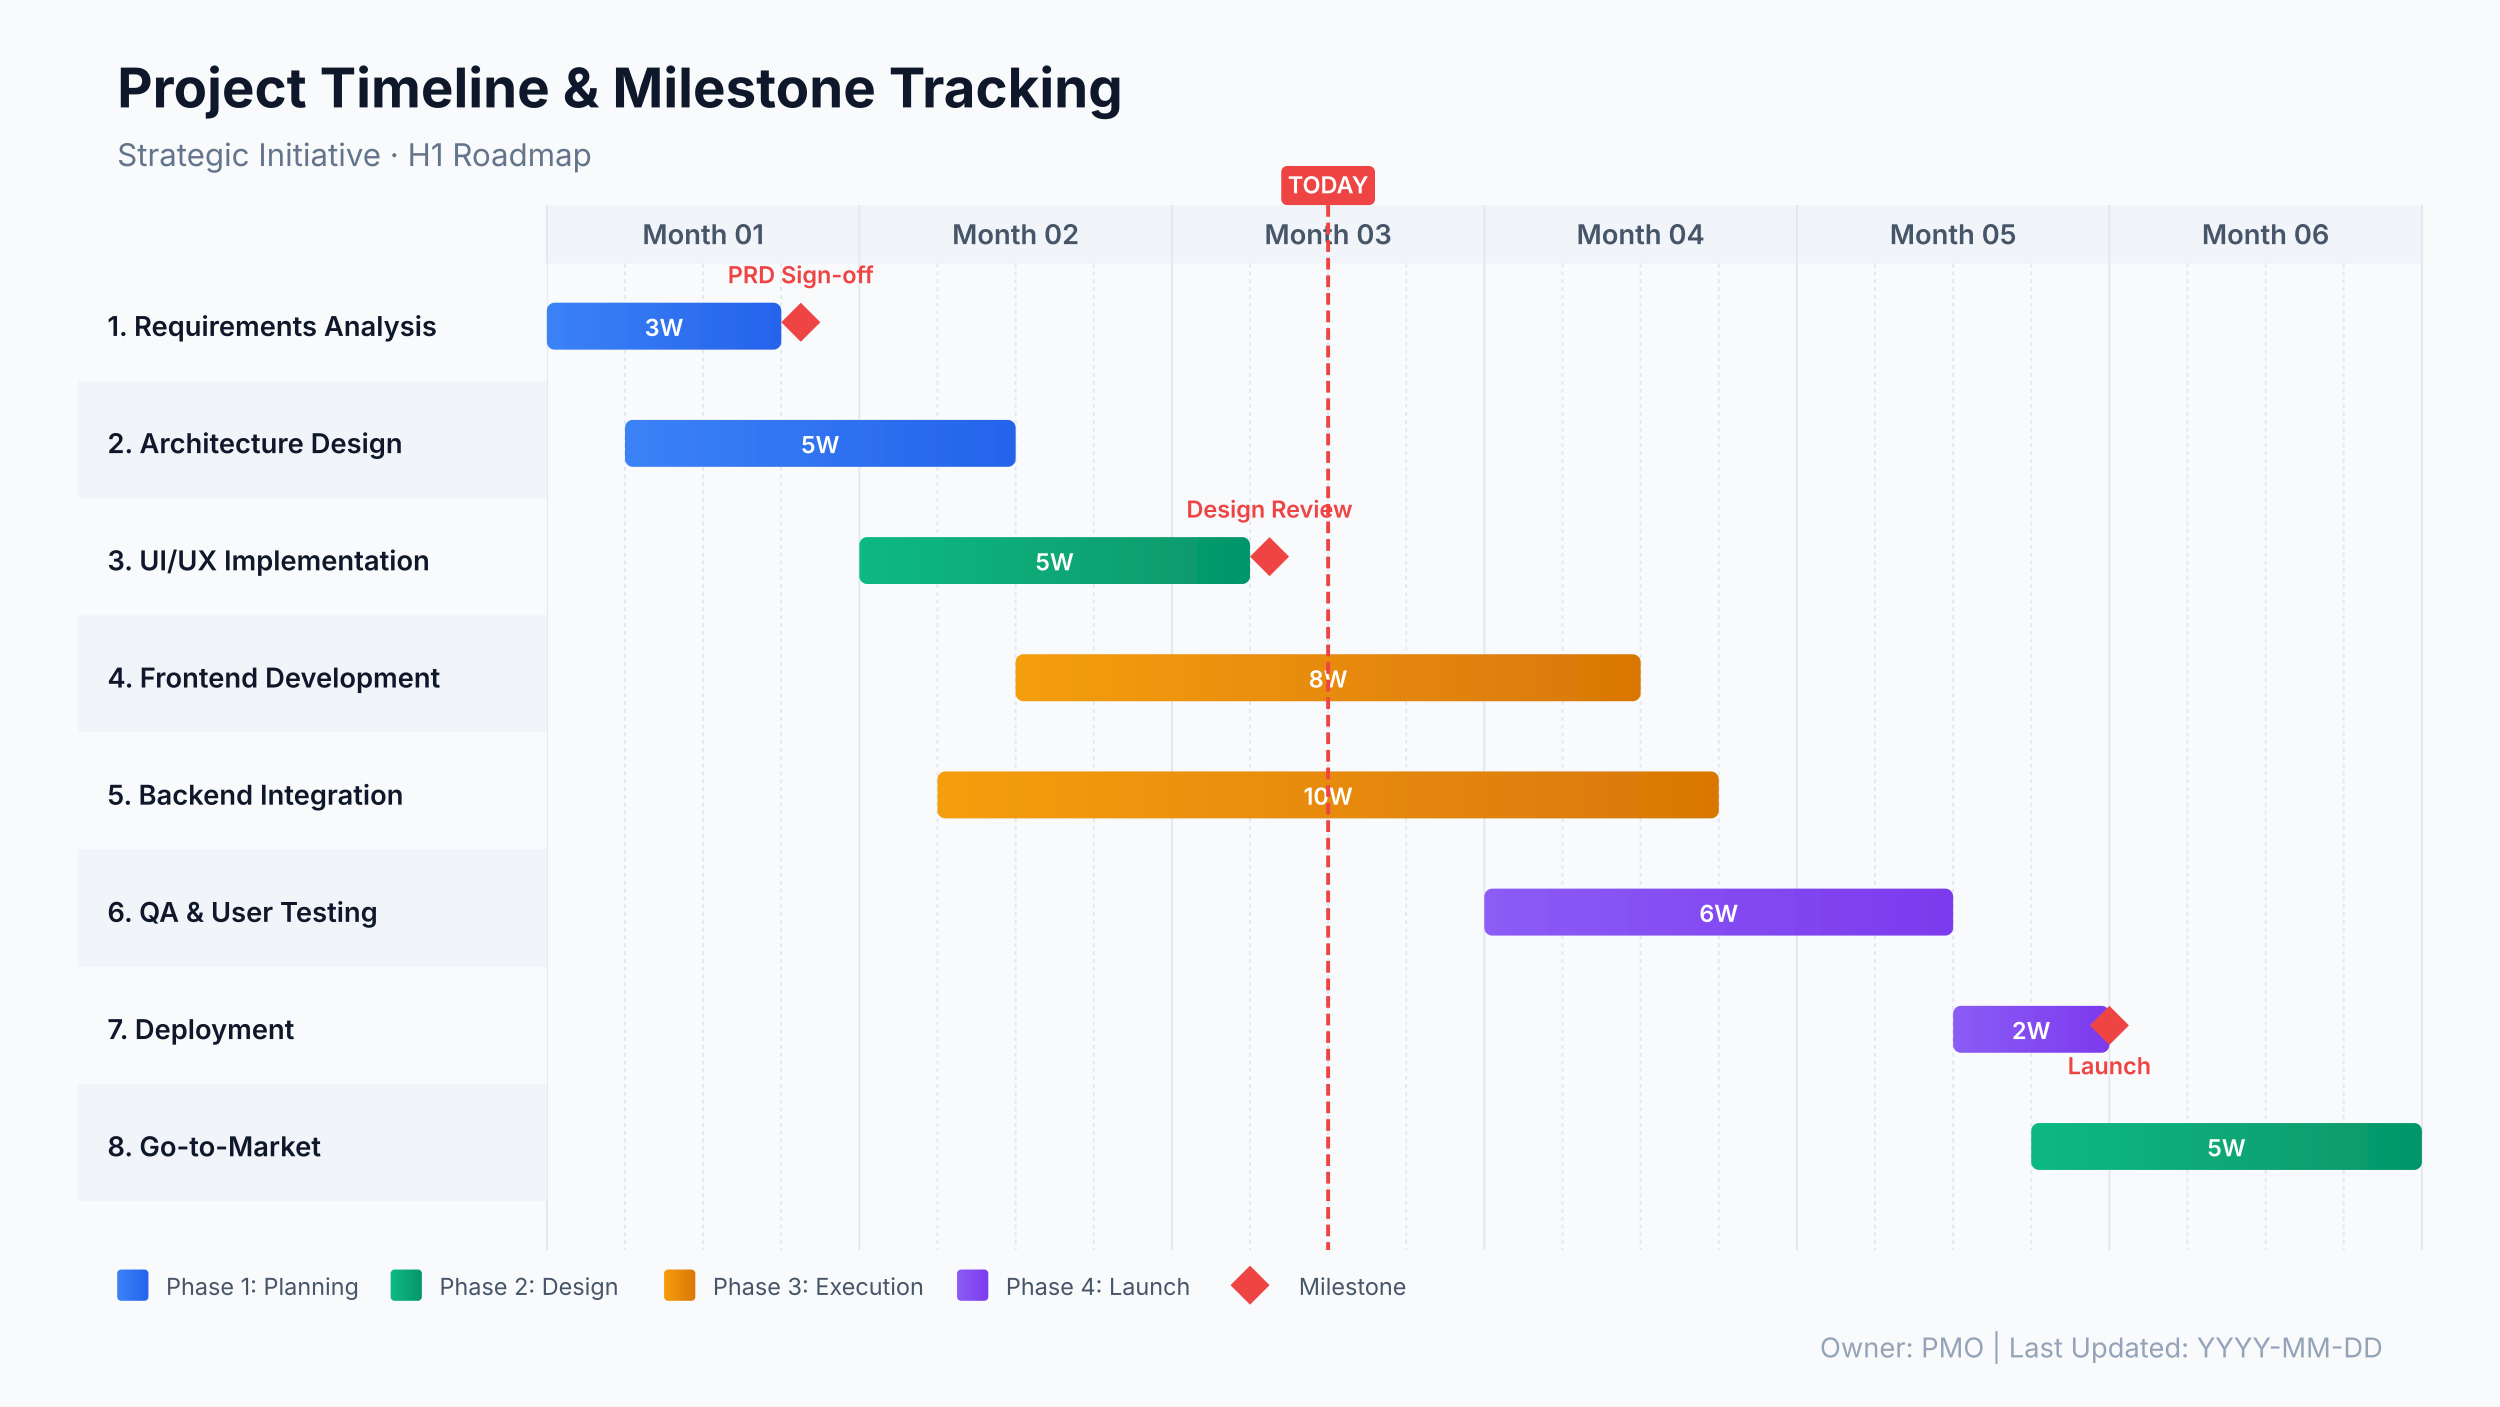
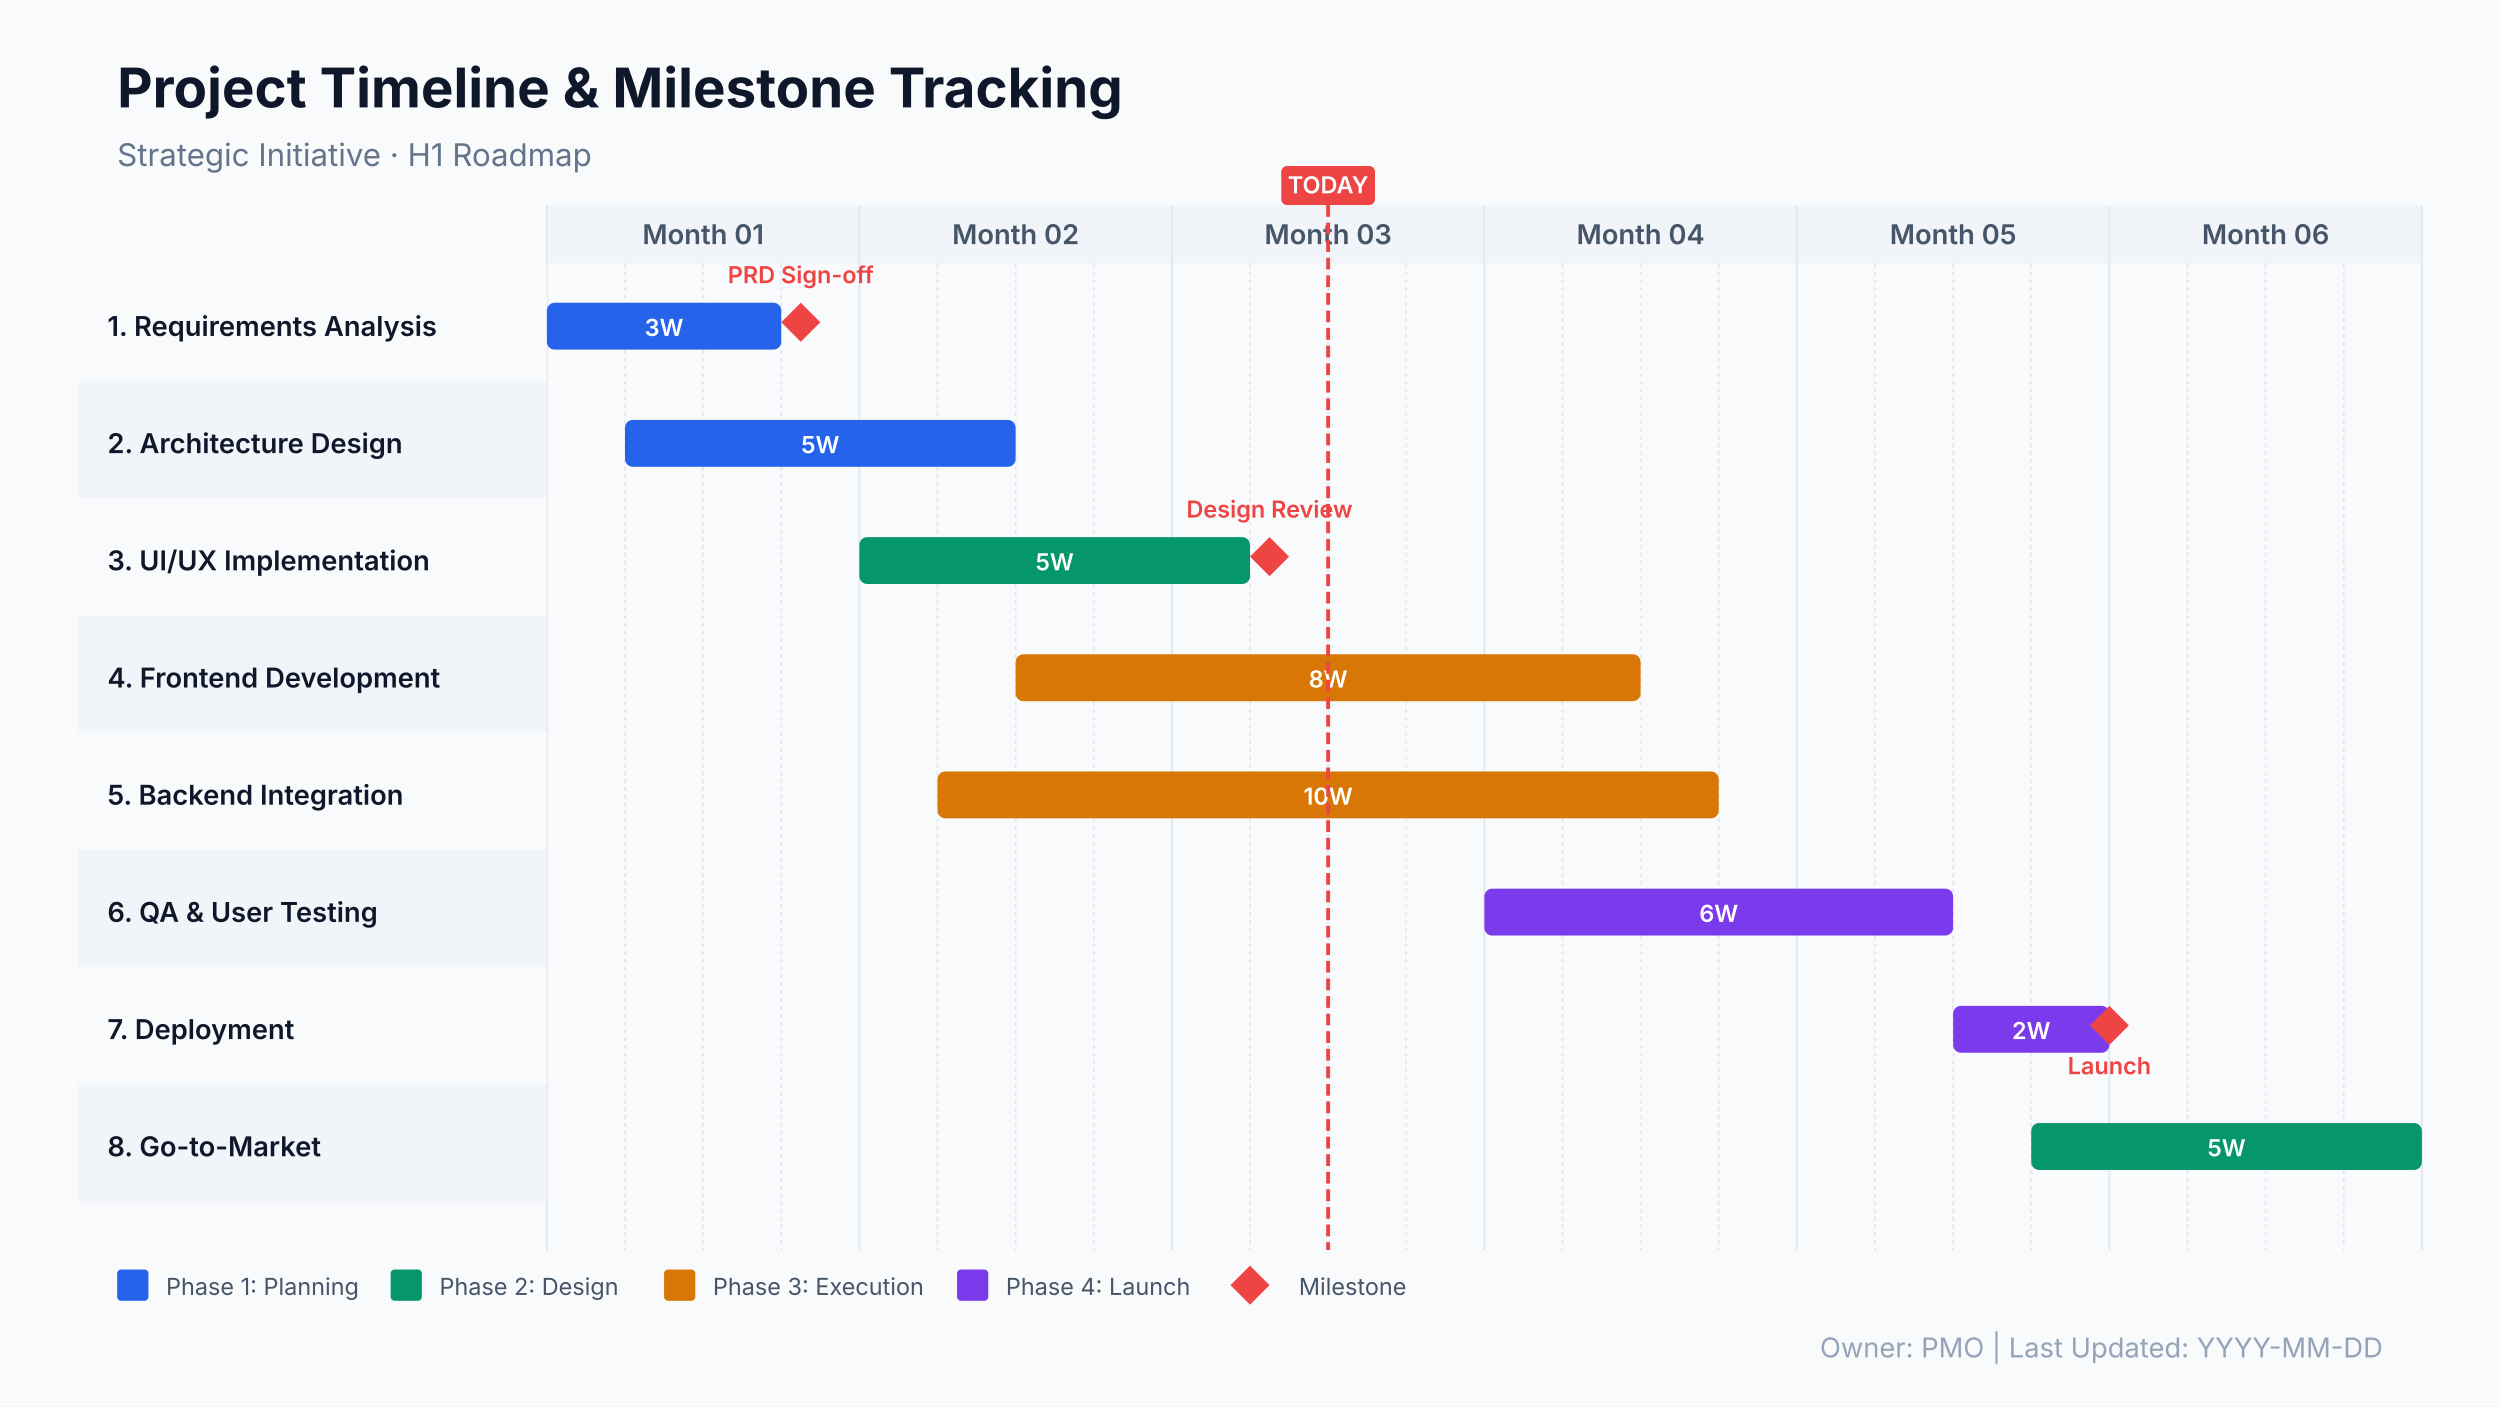
- <svg xmlns="http://www.w3.org/2000/svg" viewBox="0 0 1280 720" width="1280" height="720">
+ <svg xmlns="http://www.w3.org/2000/svg" viewBox="0 0 1280 720" width="1280" height="720" font-family="-apple-system, BlinkMacSystemFont, 'Segoe UI', sans-serif" font-size="12">
  <defs>
-     <linearGradient id="taskGrad1" x1="0%" y1="0%" x2="100%" y2="0%">
-       <stop offset="0%" style="stop-color:#3B82F6;stop-opacity:1" />
-       <stop offset="100%" style="stop-color:#2563EB;stop-opacity:1" />
-     </linearGradient>
-     <linearGradient id="taskGrad2" x1="0%" y1="0%" x2="100%" y2="0%">
-       <stop offset="0%" style="stop-color:#10B981;stop-opacity:1" />
-       <stop offset="100%" style="stop-color:#059669;stop-opacity:1" />
-     </linearGradient>
-     <linearGradient id="taskGrad3" x1="0%" y1="0%" x2="100%" y2="0%">
-       <stop offset="0%" style="stop-color:#F59E0B;stop-opacity:1" />
-       <stop offset="100%" style="stop-color:#D97706;stop-opacity:1" />
-     </linearGradient>
-     <linearGradient id="taskGrad4" x1="0%" y1="0%" x2="100%" y2="0%">
-       <stop offset="0%" style="stop-color:#8B5CF6;stop-opacity:1" />
-       <stop offset="100%" style="stop-color:#7C3AED;stop-opacity:1" />
-     </linearGradient>
-     <filter id="taskShadow" x="-10%" y="-20%" width="120%" height="140%">
-       <feGaussianBlur in="SourceAlpha" stdDeviation="2" />
-       <feOffset dx="0" dy="1" />
-       <feFlood flood-color="#0F172A" flood-opacity="0.15" />
-       <feComposite operator="in" in2="SourceAlpha" />
-       <feMerge>
-         <feMergeNode />
-         <feMergeNode in="SourceGraphic" />
-       </feMerge>
-     </filter>
    <pattern id="todayPattern" patternUnits="userSpaceOnUse" width="4" height="4">
      <line x1="0" y1="0" x2="4" y2="4" stroke="#EF4444" stroke-width="1" />
    </pattern>
  </defs>
  <rect width="1280" height="720" fill="#F8FAFC" />
-   <text x="60" y="55" font-family="-apple-system, BlinkMacSystemFont, 'Segoe UI', sans-serif" font-size="28" font-weight="700" fill="#0F172A">Project Timeline &amp; Milestone Tracking</text>
-   <text x="60" y="85" font-family="-apple-system, BlinkMacSystemFont, 'Segoe UI', sans-serif" font-size="16" fill="#64748B">Strategic Initiative · H1 Roadmap</text>
-   <g id="timeHeader">
+   <g id="header" data-pptx-bounds="40 15 1200 125">
+     <text x="60" y="55" font-size="28" font-weight="700" fill="#0F172A">Project Timeline &amp; Milestone Tracking</text>
+     <text x="60" y="85" font-size="16" fill="#64748B">Strategic Initiative · H1 Roadmap</text>
+   </g>
+   <g id="timeHeader" data-pptx-bounds="198 73 1082 599">
    <rect x="280" y="105" width="960" height="30" fill="#F1F5F9" />
    <line x1="280" y1="105" x2="280" y2="640" stroke="#E2E8F0" stroke-width="1" />
-     <text x="360" y="125" font-family="-apple-system, BlinkMacSystemFont, 'Segoe UI', sans-serif" font-size="14" font-weight="600" fill="#475569" text-anchor="middle">Month 01</text>
+     <text x="360" y="125" font-size="14" font-weight="600" fill="#475569" text-anchor="middle">Month 01</text>
    <line x1="440" y1="105" x2="440" y2="640" stroke="#E2E8F0" stroke-width="1" />
-     <text x="520" y="125" font-family="-apple-system, BlinkMacSystemFont, 'Segoe UI', sans-serif" font-size="14" font-weight="600" fill="#475569" text-anchor="middle">Month 02</text>
+     <text x="520" y="125" font-size="14" font-weight="600" fill="#475569" text-anchor="middle">Month 02</text>
    <line x1="600" y1="105" x2="600" y2="640" stroke="#E2E8F0" stroke-width="1" />
-     <text x="680" y="125" font-family="-apple-system, BlinkMacSystemFont, 'Segoe UI', sans-serif" font-size="14" font-weight="600" fill="#475569" text-anchor="middle">Month 03</text>
+     <text x="680" y="125" font-size="14" font-weight="600" fill="#475569" text-anchor="middle">Month 03</text>
    <line x1="760" y1="105" x2="760" y2="640" stroke="#E2E8F0" stroke-width="1" />
-     <text x="840" y="125" font-family="-apple-system, BlinkMacSystemFont, 'Segoe UI', sans-serif" font-size="14" font-weight="600" fill="#475569" text-anchor="middle">Month 04</text>
+     <text x="840" y="125" font-size="14" font-weight="600" fill="#475569" text-anchor="middle">Month 04</text>
    <line x1="920" y1="105" x2="920" y2="640" stroke="#E2E8F0" stroke-width="1" />
-     <text x="1000" y="125" font-family="-apple-system, BlinkMacSystemFont, 'Segoe UI', sans-serif" font-size="14" font-weight="600" fill="#475569" text-anchor="middle">Month 05</text>
+     <text x="1000" y="125" font-size="14" font-weight="600" fill="#475569" text-anchor="middle">Month 05</text>
    <line x1="1080" y1="105" x2="1080" y2="640" stroke="#E2E8F0" stroke-width="1" />
-     <text x="1160" y="125" font-family="-apple-system, BlinkMacSystemFont, 'Segoe UI', sans-serif" font-size="14" font-weight="600" fill="#475569" text-anchor="middle">Month 06</text>
+     <text x="1160" y="125" font-size="14" font-weight="600" fill="#475569" text-anchor="middle">Month 06</text>
    <line x1="1240" y1="105" x2="1240" y2="640" stroke="#E2E8F0" stroke-width="1" />
  </g>
-   <g id="week-dividers" stroke="#E2E8F0" stroke-width="1" stroke-dasharray="2,2">
+   <g id="week-dividers" data-pptx-bounds="238 103 1042 569" stroke="#E2E8F0" stroke-width="1" stroke-dasharray="2,2">
    <line x1="320" y1="135" x2="320" y2="640" />
    <line x1="360" y1="135" x2="360" y2="640" />
    <line x1="400" y1="135" x2="400" y2="640" />
    <line x1="480" y1="135" x2="480" y2="640" />
    <line x1="520" y1="135" x2="520" y2="640" />
    <line x1="560" y1="135" x2="560" y2="640" />
    <line x1="640" y1="135" x2="640" y2="640" />
    <line x1="680" y1="135" x2="680" y2="640" />
    <line x1="720" y1="135" x2="720" y2="640" />
    <line x1="800" y1="135" x2="800" y2="640" />
    <line x1="840" y1="135" x2="840" y2="640" />
    <line x1="880" y1="135" x2="880" y2="640" />
    <line x1="960" y1="135" x2="960" y2="640" />
    <line x1="1000" y1="135" x2="1000" y2="640" />
    <line x1="1040" y1="135" x2="1040" y2="640" />
    <line x1="1120" y1="135" x2="1120" y2="640" />
    <line x1="1160" y1="135" x2="1160" y2="640" />
    <line x1="1200" y1="135" x2="1200" y2="640" />
  </g>
-   <g id="taskList">
+   <g id="taskList" data-pptx-bounds="8 103 304 544">
    <rect x="40" y="135" width="240" height="60" fill="#F8FAFC" />
    <rect x="40" y="195" width="240" height="60" fill="#F1F5F9" />
    <rect x="40" y="255" width="240" height="60" fill="#F8FAFC" />
    <rect x="40" y="315" width="240" height="60" fill="#F1F5F9" />
    <rect x="40" y="375" width="240" height="60" fill="#F8FAFC" />
    <rect x="40" y="435" width="240" height="60" fill="#F1F5F9" />
    <rect x="40" y="495" width="240" height="60" fill="#F8FAFC" />
    <rect x="40" y="555" width="240" height="60" fill="#F1F5F9" />
-     <text x="55" y="172" font-family="-apple-system, BlinkMacSystemFont, 'Segoe UI', sans-serif" font-size="14" font-weight="600" fill="#0F172A">1. Requirements Analysis</text>
-     <text x="55" y="232" font-family="-apple-system, BlinkMacSystemFont, 'Segoe UI', sans-serif" font-size="14" font-weight="600" fill="#0F172A">2. Architecture Design</text>
-     <text x="55" y="292" font-family="-apple-system, BlinkMacSystemFont, 'Segoe UI', sans-serif" font-size="14" font-weight="600" fill="#0F172A">3. UI/UX Implementation</text>
-     <text x="55" y="352" font-family="-apple-system, BlinkMacSystemFont, 'Segoe UI', sans-serif" font-size="14" font-weight="600" fill="#0F172A">4. Frontend Development</text>
-     <text x="55" y="412" font-family="-apple-system, BlinkMacSystemFont, 'Segoe UI', sans-serif" font-size="14" font-weight="600" fill="#0F172A">5. Backend Integration</text>
-     <text x="55" y="472" font-family="-apple-system, BlinkMacSystemFont, 'Segoe UI', sans-serif" font-size="14" font-weight="600" fill="#0F172A">6. QA &amp; User Testing</text>
-     <text x="55" y="532" font-family="-apple-system, BlinkMacSystemFont, 'Segoe UI', sans-serif" font-size="14" font-weight="600" fill="#0F172A">7. Deployment</text>
-     <text x="55" y="592" font-family="-apple-system, BlinkMacSystemFont, 'Segoe UI', sans-serif" font-size="14" font-weight="600" fill="#0F172A">8. Go-to-Market</text>
+     <text x="55" y="172" font-size="14" font-weight="600" fill="#0F172A">1. Requirements Analysis</text>
+     <text x="55" y="232" font-size="14" font-weight="600" fill="#0F172A">2. Architecture Design</text>
+     <text x="55" y="292" font-size="14" font-weight="600" fill="#0F172A">3. UI/UX Implementation</text>
+     <text x="55" y="352" font-size="14" font-weight="600" fill="#0F172A">4. Frontend Development</text>
+     <text x="55" y="412" font-size="14" font-weight="600" fill="#0F172A">5. Backend Integration</text>
+     <text x="55" y="472" font-size="14" font-weight="600" fill="#0F172A">6. QA &amp; User Testing</text>
+     <text x="55" y="532" font-size="14" font-weight="600" fill="#0F172A">7. Deployment</text>
+     <text x="55" y="592" font-size="14" font-weight="600" fill="#0F172A">8. Go-to-Market</text>
  </g>
-   <g id="ganttBars">
-     <rect x="280" y="155" width="120" height="24" rx="4" fill="url(#taskGrad1)" filter="url(#taskShadow)" />
-     <text x="340" y="172" font-family="-apple-system, BlinkMacSystemFont, 'Segoe UI', sans-serif" font-size="12" font-weight="600" fill="#FFFFFF" text-anchor="middle">3W</text>
-     <rect x="320" y="215" width="200" height="24" rx="4" fill="url(#taskGrad1)" filter="url(#taskShadow)" />
-     <text x="420" y="232" font-family="-apple-system, BlinkMacSystemFont, 'Segoe UI', sans-serif" font-size="12" font-weight="600" fill="#FFFFFF" text-anchor="middle">5W</text>
-     <rect x="440" y="275" width="200" height="24" rx="4" fill="url(#taskGrad2)" filter="url(#taskShadow)" />
-     <text x="540" y="292" font-family="-apple-system, BlinkMacSystemFont, 'Segoe UI', sans-serif" font-size="12" font-weight="600" fill="#FFFFFF" text-anchor="middle">5W</text>
-     <rect x="520" y="335" width="320" height="24" rx="4" fill="url(#taskGrad3)" filter="url(#taskShadow)" />
-     <text x="680" y="352" font-family="-apple-system, BlinkMacSystemFont, 'Segoe UI', sans-serif" font-size="12" font-weight="600" fill="#FFFFFF" text-anchor="middle">8W</text>
-     <rect x="480" y="395" width="400" height="24" rx="4" fill="url(#taskGrad3)" filter="url(#taskShadow)" />
-     <text x="680" y="412" font-family="-apple-system, BlinkMacSystemFont, 'Segoe UI', sans-serif" font-size="12" font-weight="600" fill="#FFFFFF" text-anchor="middle">10W</text>
-     <rect x="760" y="455" width="240" height="24" rx="4" fill="url(#taskGrad4)" filter="url(#taskShadow)" />
-     <text x="880" y="472" font-family="-apple-system, BlinkMacSystemFont, 'Segoe UI', sans-serif" font-size="12" font-weight="600" fill="#FFFFFF" text-anchor="middle">6W</text>
-     <rect x="1000" y="515" width="80" height="24" rx="4" fill="url(#taskGrad4)" filter="url(#taskShadow)" />
-     <text x="1040" y="532" font-family="-apple-system, BlinkMacSystemFont, 'Segoe UI', sans-serif" font-size="12" font-weight="600" fill="#FFFFFF" text-anchor="middle">2W</text>
-     <rect x="1040" y="575" width="200" height="24" rx="4" fill="url(#taskGrad2)" filter="url(#taskShadow)" />
-     <text x="1140" y="592" font-family="-apple-system, BlinkMacSystemFont, 'Segoe UI', sans-serif" font-size="12" font-weight="600" fill="#FFFFFF" text-anchor="middle">5W</text>
+   <g id="ganttBars" data-pptx-bounds="198 126 1082 502">
+     <rect x="280" y="155" width="120" height="24" rx="4" fill="#2563EB" />
+     <text x="340" y="172" font-weight="600" fill="#FFFFFF" text-anchor="middle">3W</text>
+     <rect x="320" y="215" width="200" height="24" rx="4" fill="#2563EB" />
+     <text x="420" y="232" font-weight="600" fill="#FFFFFF" text-anchor="middle">5W</text>
+     <rect x="440" y="275" width="200" height="24" rx="4" fill="#059669" />
+     <text x="540" y="292" font-weight="600" fill="#FFFFFF" text-anchor="middle">5W</text>
+     <rect x="520" y="335" width="320" height="24" rx="4" fill="#D97706" />
+     <text x="680" y="352" font-weight="600" fill="#FFFFFF" text-anchor="middle">8W</text>
+     <rect x="480" y="395" width="400" height="24" rx="4" fill="#D97706" />
+     <text x="680" y="412" font-weight="600" fill="#FFFFFF" text-anchor="middle">10W</text>
+     <rect x="760" y="455" width="240" height="24" rx="4" fill="#7C3AED" />
+     <text x="880" y="472" font-weight="600" fill="#FFFFFF" text-anchor="middle">6W</text>
+     <rect x="1000" y="515" width="80" height="24" rx="4" fill="#7C3AED" />
+     <text x="1040" y="532" font-weight="600" fill="#FFFFFF" text-anchor="middle">2W</text>
+     <rect x="1040" y="575" width="200" height="24" rx="4" fill="#059669" />
+     <text x="1140" y="592" font-weight="600" fill="#FFFFFF" text-anchor="middle">5W</text>
  </g>
-   <g id="milestones">
+   <g id="milestones" data-pptx-bounds="291 106 893 475">
    <polygon points="400,165 410,155 420,165 410,175" fill="#EF4444" />
-     <text x="410" y="145" font-family="-apple-system, BlinkMacSystemFont, 'Segoe UI', sans-serif" font-size="12" font-weight="600" fill="#EF4444" text-anchor="middle">PRD Sign-off</text>
+     <text x="410" y="145" font-weight="600" fill="#EF4444" text-anchor="middle">PRD Sign-off</text>
    <polygon points="640,285 650,275 660,285 650,295" fill="#EF4444" />
-     <text x="650" y="265" font-family="-apple-system, BlinkMacSystemFont, 'Segoe UI', sans-serif" font-size="12" font-weight="600" fill="#EF4444" text-anchor="middle">Design Review</text>
+     <text x="650" y="265" font-weight="600" fill="#EF4444" text-anchor="middle">Design Review</text>
    <polygon points="1070,525 1080,515 1090,525 1080,535" fill="#EF4444" />
-     <text x="1080" y="550" font-family="-apple-system, BlinkMacSystemFont, 'Segoe UI', sans-serif" font-size="12" font-weight="600" fill="#EF4444" text-anchor="middle">Launch</text>
+     <text x="1080" y="550" font-weight="600" fill="#EF4444" text-anchor="middle">Launch</text>
  </g>
-   <line x1="680" y1="105" x2="680" y2="640" stroke="#EF4444" stroke-width="2" stroke-dasharray="6,3" />
-   <rect x="656" y="85" width="48" height="20" rx="3" fill="#EF4444" />
-   <text x="680" y="99" font-family="-apple-system, BlinkMacSystemFont, 'Segoe UI', sans-serif" font-size="12" font-weight="600" fill="#FFFFFF" text-anchor="middle">TODAY</text>
-   <g id="legend" transform="translate(60, 650)">
-     <rect x="0" y="0" width="16" height="16" rx="2" fill="url(#taskGrad1)" />
-     <text x="25" y="13" font-family="-apple-system, BlinkMacSystemFont, 'Segoe UI', sans-serif" font-size="12" fill="#475569">Phase 1: Planning</text>
-     <rect x="140" y="0" width="16" height="16" rx="2" fill="url(#taskGrad2)" />
-     <text x="165" y="13" font-family="-apple-system, BlinkMacSystemFont, 'Segoe UI', sans-serif" font-size="12" fill="#475569">Phase 2: Design</text>
-     <rect x="280" y="0" width="16" height="16" rx="2" fill="url(#taskGrad3)" />
-     <text x="305" y="13" font-family="-apple-system, BlinkMacSystemFont, 'Segoe UI', sans-serif" font-size="12" fill="#475569">Phase 3: Execution</text>
-     <rect x="430" y="0" width="16" height="16" rx="2" fill="url(#taskGrad4)" />
-     <text x="455" y="13" font-family="-apple-system, BlinkMacSystemFont, 'Segoe UI', sans-serif" font-size="12" fill="#475569">Phase 4: Launch</text>
+   <g id="today-marker" data-pptx-bounds="638 50 84 625">
+     <line x1="680" y1="105" x2="680" y2="640" stroke="#EF4444" stroke-width="2" stroke-dasharray="6,3" />
+     <rect x="656" y="85" width="48" height="20" rx="3" fill="#EF4444" />
+     <text x="680" y="99" font-weight="600" fill="#FFFFFF" text-anchor="middle">TODAY</text>
+   </g>
+   <g id="legend" data-pptx-bounds="0 641 799 34" transform="translate(60, 650)">
+     <rect x="0" y="0" width="16" height="16" rx="2" fill="#2563EB" />
+     <text x="25" y="13" fill="#475569">Phase 1: Planning</text>
+     <rect x="140" y="0" width="16" height="16" rx="2" fill="#059669" />
+     <text x="165" y="13" fill="#475569">Phase 2: Design</text>
+     <rect x="280" y="0" width="16" height="16" rx="2" fill="#D97706" />
+     <text x="305" y="13" fill="#475569">Phase 3: Execution</text>
+     <rect x="430" y="0" width="16" height="16" rx="2" fill="#7C3AED" />
+     <text x="455" y="13" fill="#475569">Phase 4: Launch</text>
    <polygon points="570,8 580,-2 590,8 580,18" fill="#EF4444" />
-     <text x="605" y="13" font-family="-apple-system, BlinkMacSystemFont, 'Segoe UI', sans-serif" font-size="12" fill="#475569">Milestone</text>
+     <text x="605" y="13" fill="#475569">Milestone</text>
  </g>
-   <text x="1220" y="695" font-family="-apple-system, BlinkMacSystemFont, 'Segoe UI', sans-serif" font-size="14" fill="#94A3B8" text-anchor="end">Owner: PMO | Last Updated: YYYY-MM-DD</text>
+   <g id="source" data-pptx-bounds="40 670 1200 40">
+     <text x="1220" y="695" font-size="14" fill="#94A3B8" text-anchor="end">Owner: PMO | Last Updated: YYYY-MM-DD</text>
+   </g>
</svg>
